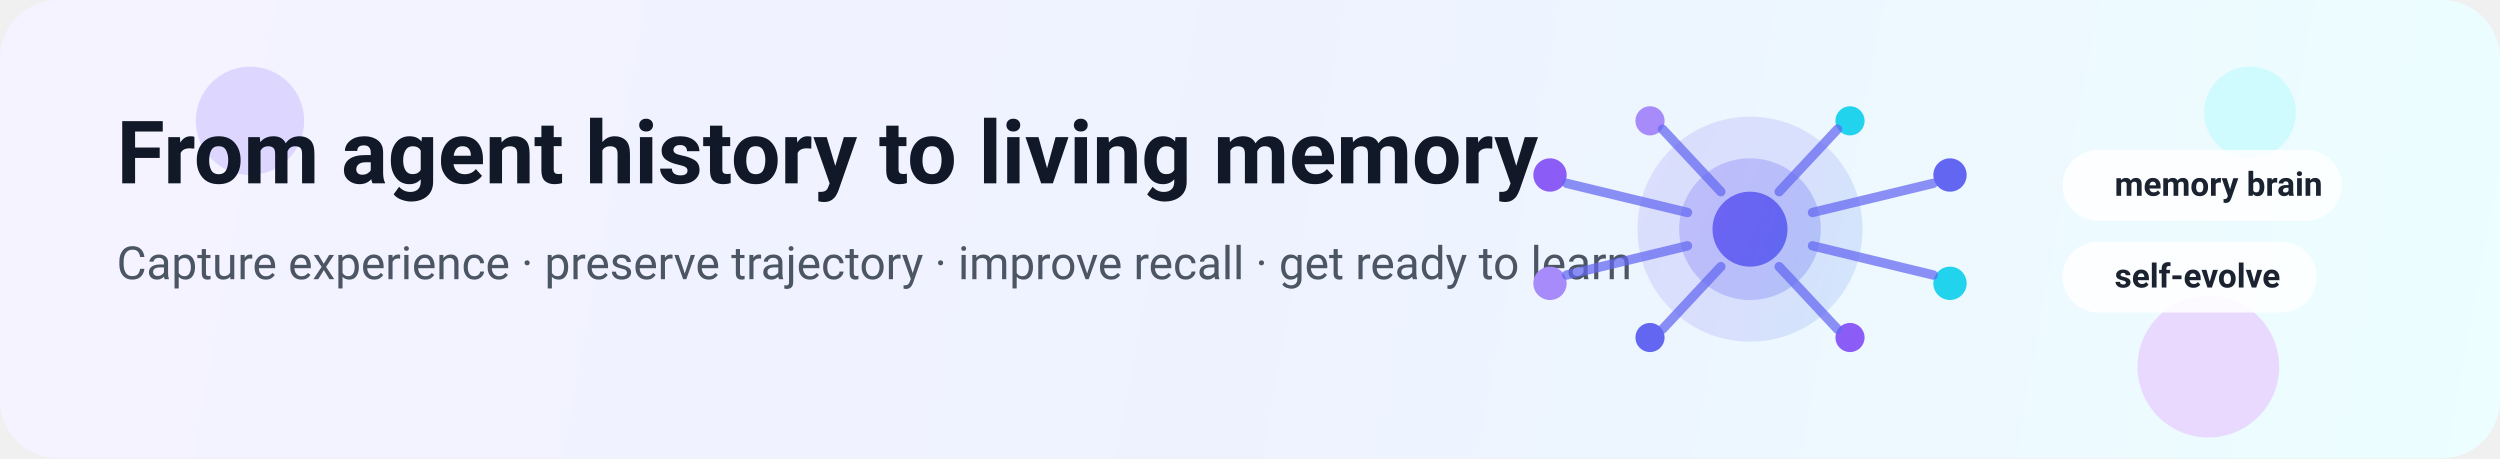
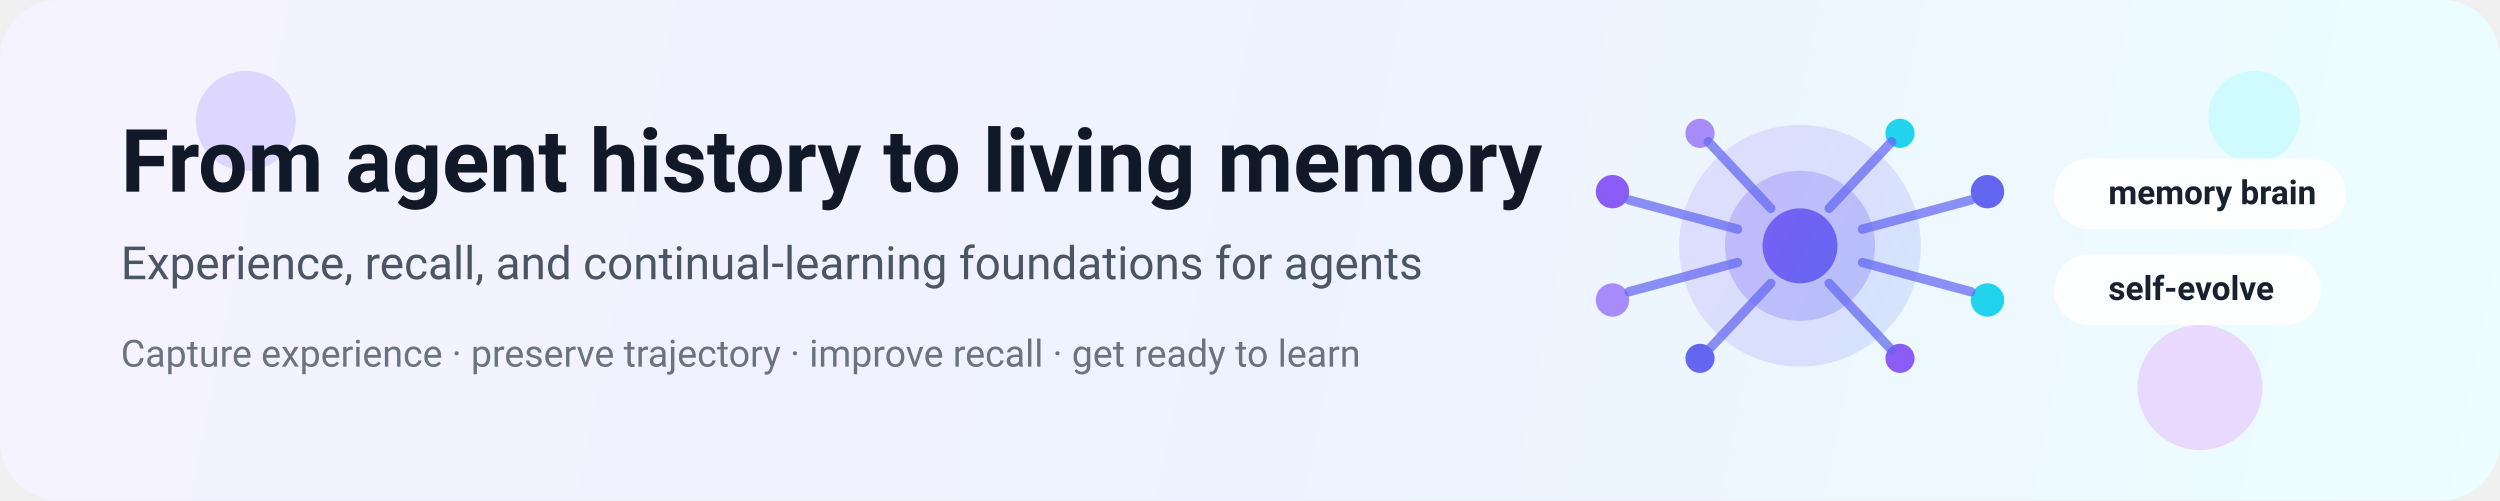
- <svg xmlns="http://www.w3.org/2000/svg" width="1200" height="220" viewBox="0 0 1200 220" fill="none">
+ <svg xmlns="http://www.w3.org/2000/svg" width="1200" height="240" viewBox="0 0 1200 240" fill="none">
  <defs>
-     <linearGradient id="bg" x1="0" y1="0" x2="1200" y2="220" gradientUnits="userSpaceOnUse">
+     <linearGradient id="bg" x1="0" y1="0" x2="1200" y2="240" gradientUnits="userSpaceOnUse">
      <stop stop-color="#F5F3FF" />
-       <stop offset="0.5" stop-color="#EEF2FF" />
+       <stop offset="0.52" stop-color="#EEF2FF" />
      <stop offset="1" stop-color="#ECFEFF" />
    </linearGradient>
-     <linearGradient id="line" x1="730" y1="58" x2="980" y2="162" gradientUnits="userSpaceOnUse">
+     <linearGradient id="core" x1="790" y1="66" x2="1010" y2="176" gradientUnits="userSpaceOnUse">
      <stop stop-color="#8B5CF6" />
      <stop offset="0.5" stop-color="#6366F1" />
      <stop offset="1" stop-color="#06B6D4" />
    </linearGradient>
  </defs>
-   <rect width="1200" height="220" rx="28" fill="url(#bg)" />
-   <circle cx="120" cy="58" r="26" fill="#DDD6FE" />
-   <circle cx="1080" cy="54" r="22" fill="#CFFAFE" />
-   <circle cx="1060" cy="176" r="34" fill="#E9D5FF" opacity="0.9" />
-   <text x="56" y="88" fill="#111827" font-size="42" font-family="ui-sans-serif, system-ui, -apple-system, Segoe UI, Roboto, Helvetica, Arial" font-weight="700">From agent history to living memory</text>
-   <text x="56" y="134" fill="#4B5563" font-size="22" font-family="ui-sans-serif, system-ui, -apple-system, Segoe UI, Roboto, Helvetica, Arial">Capture experience · preserve trajectory · improve recall · get ready to learn</text>
+   <rect width="1200" height="240" rx="28" fill="url(#bg)" />
+   <circle cx="118" cy="58" r="24" fill="#DDD6FE" />
+   <circle cx="1082" cy="56" r="22" fill="#CFFAFE" />
+   <circle cx="1056" cy="186" r="30" fill="#E9D5FF" opacity="0.9" />
+   <text x="58" y="92" fill="#111827" font-size="42" font-family="ui-sans-serif, system-ui, -apple-system, Segoe UI, Roboto, Helvetica, Arial" font-weight="700">From agent history to living memory</text>
+   <text x="58" y="134" fill="#4B5563" font-size="22" font-family="ui-sans-serif, system-ui, -apple-system, Segoe UI, Roboto, Helvetica, Arial">Experience, recall, and continual-learning foundations for agents</text>
+   <text x="58" y="176" fill="#6B7280" font-size="18" font-family="ui-sans-serif, system-ui, -apple-system, Segoe UI, Roboto, Helvetica, Arial">Capture experience · preserve trajectory · improve recall · get ready to learn</text>
  <g>
-     <circle cx="840" cy="110" r="54" fill="url(#line)" opacity="0.16" />
-     <circle cx="840" cy="110" r="34" fill="url(#line)" opacity="0.28" />
-     <circle cx="840" cy="110" r="18" fill="url(#line)" />
-     <circle cx="744" cy="84" r="8" fill="#8B5CF6" />
-     <circle cx="792" cy="58" r="7" fill="#A78BFA" />
-     <circle cx="888" cy="58" r="7" fill="#22D3EE" />
-     <circle cx="936" cy="84" r="8" fill="#6366F1" />
-     <circle cx="936" cy="136" r="8" fill="#22D3EE" />
-     <circle cx="888" cy="162" r="7" fill="#8B5CF6" />
-     <circle cx="792" cy="162" r="7" fill="#6366F1" />
-     <circle cx="744" cy="136" r="8" fill="#A78BFA" />
-     <path d="M752 88L810 102M798 62L826 92M882 62L854 92M928 88L870 102M928 132L870 118M882 158L854 128M798 158L826 128M752 132L810 118" stroke="#6366F1" stroke-width="4.5" stroke-linecap="round" opacity="0.72" />
+     <circle cx="864" cy="118" r="58" fill="url(#core)" opacity="0.16" />
+     <circle cx="864" cy="118" r="36" fill="url(#core)" opacity="0.28" />
+     <circle cx="864" cy="118" r="18" fill="url(#core)" />
+     <circle cx="774" cy="92" r="8" fill="#8B5CF6" />
+     <circle cx="816" cy="64" r="7" fill="#A78BFA" />
+     <circle cx="912" cy="64" r="7" fill="#22D3EE" />
+     <circle cx="954" cy="92" r="8" fill="#6366F1" />
+     <circle cx="954" cy="144" r="8" fill="#22D3EE" />
+     <circle cx="912" cy="172" r="7" fill="#8B5CF6" />
+     <circle cx="816" cy="172" r="7" fill="#6366F1" />
+     <circle cx="774" cy="144" r="8" fill="#A78BFA" />
+     <path d="M782 96L834 110M820 68L850 100M908 68L878 100M946 96L894 110M946 140L894 126M908 168L878 136M820 168L850 136M782 140L834 126" stroke="#6366F1" stroke-width="4.5" stroke-linecap="round" opacity="0.72" />
  </g>
-   <g opacity="0.95">
-     <rect x="990" y="72" width="134" height="34" rx="17" fill="white" fill-opacity="0.9" />
-     <text x="1015" y="94" fill="#111827" font-size="16" font-family="ui-sans-serif, system-ui, -apple-system, Segoe UI, Roboto, Helvetica, Arial" font-weight="700">memory brain</text>
-     <rect x="990" y="116" width="122" height="34" rx="17" fill="white" fill-opacity="0.9" />
-     <text x="1015" y="138" fill="#111827" font-size="16" font-family="ui-sans-serif, system-ui, -apple-system, Segoe UI, Roboto, Helvetica, Arial" font-weight="700">self-evolve</text>
+   <g opacity="0.96">
+     <rect x="986" y="76" width="140" height="34" rx="17" fill="white" fill-opacity="0.92" />
+     <text x="1012" y="98" fill="#111827" font-size="16" font-family="ui-sans-serif, system-ui, -apple-system, Segoe UI, Roboto, Helvetica, Arial" font-weight="700">memory brain</text>
+     <rect x="986" y="122" width="128" height="34" rx="17" fill="white" fill-opacity="0.92" />
+     <text x="1012" y="144" fill="#111827" font-size="16" font-family="ui-sans-serif, system-ui, -apple-system, Segoe UI, Roboto, Helvetica, Arial" font-weight="700">self-evolve</text>
  </g>
</svg>
